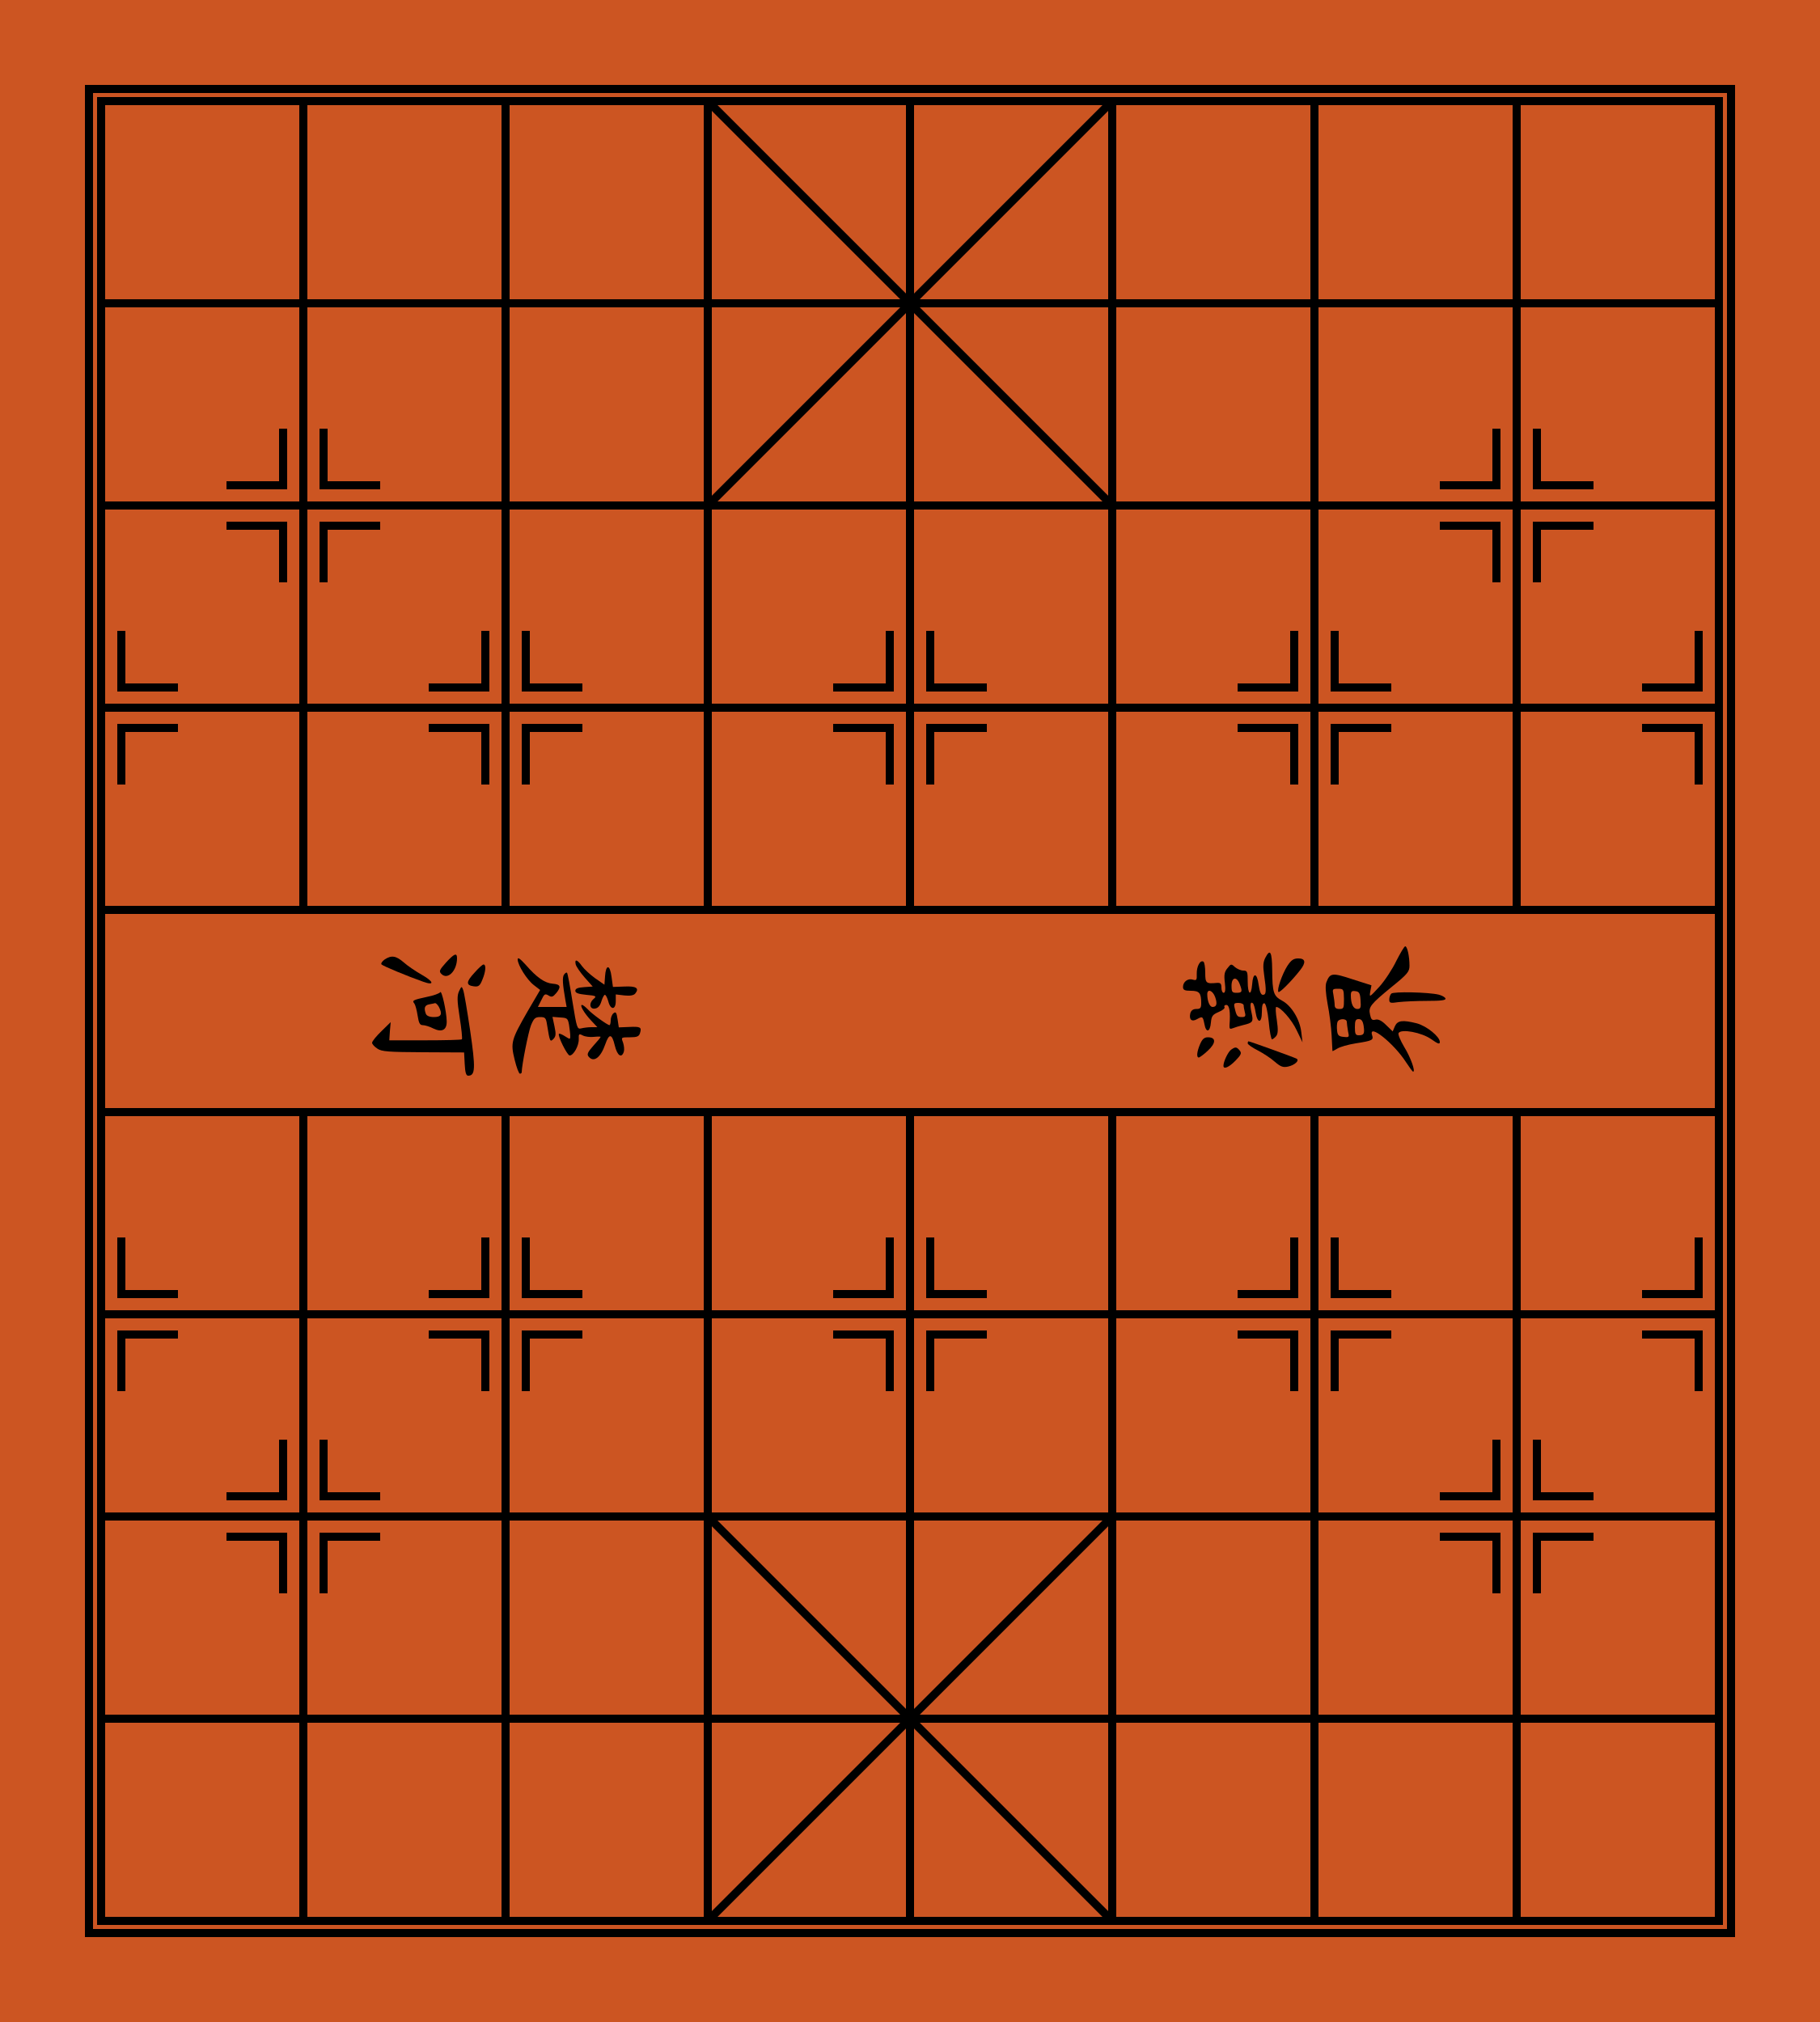
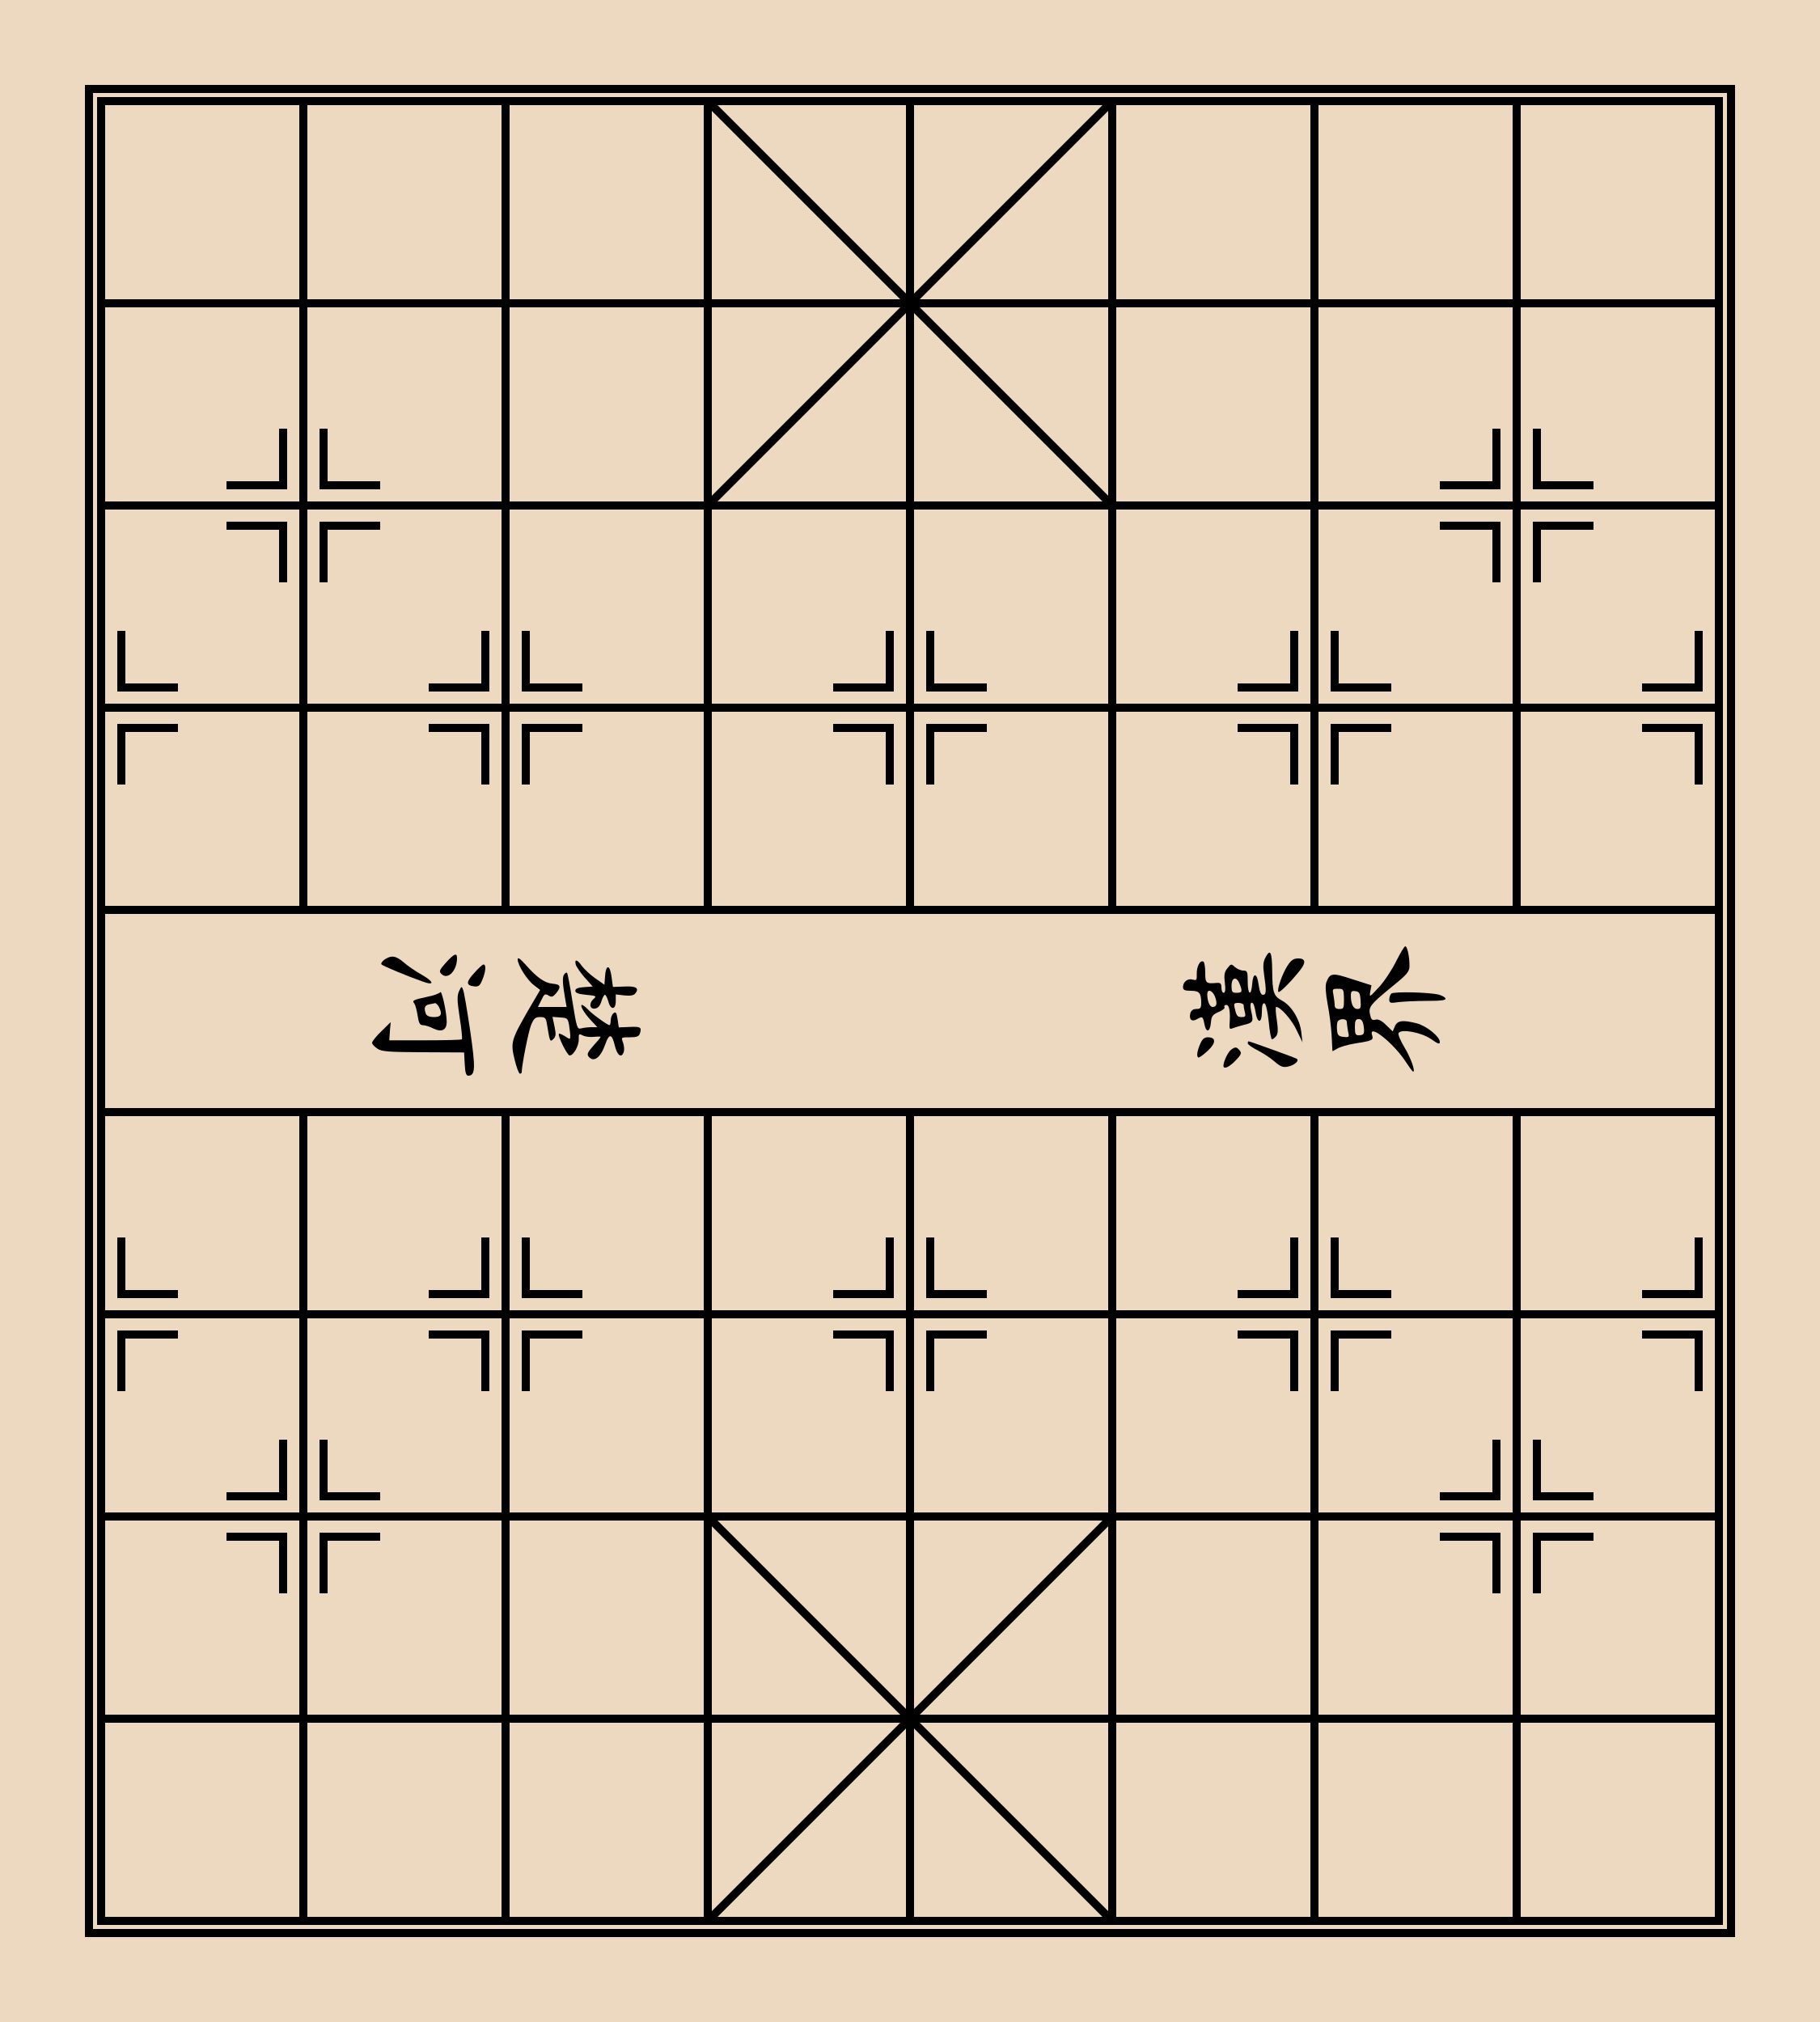
<svg xmlns="http://www.w3.org/2000/svg" xmlns:xlink="http://www.w3.org/1999/xlink" width="900" height="1000" version="1.1" id="svg5178">
-   <rect width="900" height="1000" x="0" y="0" id="rect4951" style="fill:#cc5522;stroke-width:0.913" />
-   <rect width="812" height="912" x="44" y="44" id="rect4953" style="fill:#cc5522;stroke:#000000;stroke-width:4" />
-   <rect width="800" height="900" x="50" y="50" id="rect4955" style="fill:#cc5522;stroke:#000000;stroke-width:4" />
+   <rect width="900" height="1000" x="0" y="0" id="rect4951" style="fill:#ECD9C0;stroke-width:0.913" />
+   <rect width="812" height="912" x="44" y="44" id="rect4953" style="fill:#ECD9C0;stroke:#000000;stroke-width:4" />
+   <rect width="800" height="900" x="50" y="50" id="rect4955" style="fill:#ECD9C0;stroke:#000000;stroke-width:4" />
  <defs id="defs5084">
    <g id="mark">
      <polygon points="8,38 12,38 12,12 38,12 38,8 8,8 " id="polygon4957" style="fill:#000000" />
    </g>
    <g id="mark2R">
      <use xlink:href="#mark" id="use4960" x="0" y="0" width="100%" height="100%" />
      <use xlink:href="#mark" transform="rotate(-90)" id="use4962" x="0" y="0" width="100%" height="100%" />
    </g>
    <g id="mark2L">
      <use xlink:href="#mark2R" transform="scale(-1)" id="use4965" x="0" y="0" width="100%" height="100%" />
    </g>
    <g id="mark4">
      <use xlink:href="#mark2R" id="use4968" x="0" y="0" width="100%" height="100%" />
      <use xlink:href="#mark2L" id="use4970" x="0" y="0" width="100%" height="100%" />
    </g>
    <g id="diagonal2">
      <polygon id="diagonal" points="100,100 0,0 " style="stroke:#000000;stroke-width:4" />
      <use xlink:href="#diagonal" transform="rotate(-90,100,100)" id="use4974" x="0" y="0" width="100%" height="100%" />
    </g>
    <g id="lattice32">
      <g id="lattice16">
        <g id="lattice4">
-           <rect id="lattice" width="100" height="100" x="0" y="0" style="fill:#cc5522;stroke:#000000;stroke-width:4" />
+           <rect id="lattice" width="100" height="100" x="0" y="0" style="fill:#ECD9C0;stroke:#000000;stroke-width:4" />
          <use xlink:href="#lattice" x="100" y="0" id="use4978" width="100%" height="100%" />
          <use xlink:href="#lattice" x="200" y="0" id="use4980" width="100%" height="100%" />
          <use xlink:href="#lattice" x="300" y="0" id="use4982" width="100%" height="100%" />
        </g>
        <use xlink:href="#lattice4" x="0" y="100" id="use4985" width="100%" height="100%" />
        <use xlink:href="#lattice4" x="0" y="200" id="use4987" width="100%" height="100%" />
        <use xlink:href="#lattice4" x="0" y="300" id="use4989" width="100%" height="100%" />
        <use xlink:href="#mark2R" x="0" y="300" id="use4991" width="100%" height="100%" />
        <use xlink:href="#mark4" x="100" y="200" id="use4993" width="100%" height="100%" />
        <use xlink:href="#mark4" x="200" y="300" id="use4995" width="100%" height="100%" />
        <use xlink:href="#mark2L" x="400" y="300" id="use4997" width="100%" height="100%" />
        <use xlink:href="#diagonal2" x="300" y="0" id="use4999" width="100%" height="100%" />
      </g>
      <use xlink:href="#lattice16" x="400" y="0" transform="matrix(-1,0,0,1,1200,0)" id="use5002" width="100%" height="100%" />
    </g>
    <g id="halfboard">
      <use xlink:href="#lattice32" x="50" y="6" id="use5005" width="100%" height="100%" />
    </g>
  </defs>
  <use xlink:href="#halfboard" x="0" y="144" id="use5086" width="100%" height="100%" transform="translate(0,-100)" />
  <use xlink:href="#halfboard" x="0" y="144" transform="rotate(180,450,550)" id="use5088" width="100%" height="100%" />
  <g id="g5401" transform="translate(0,-100)">
    <svg id="svg5176" version="1.1" viewBox="0 0 796 96" height="96" width="796" y="552" x="52">
      <g id="g5174" transform="matrix(0.1,0,0,-0.1,0,96)" style="fill:#000000">
        <path id="path5146" d="m 6385,728 c -19,-40 -57,-98 -84,-128 -49,-53 -50,-54 -45,-24 l 6,31 -94,30 c -100,33 -111,32 -129,-15 -6,-16 -4,-52 6,-107 9,-45 18,-116 20,-156 2,-41 4,-75 4,-77 1,-1 11,4 24,12 12,8 53,20 91,26 83,13 89,16 81,41 -19,60 107,-40 167,-133 17,-26 33,-48 36,-48 13,0 -13,72 -44,122 -19,32 -32,63 -28,69 13,22 114,3 161,-30 34,-24 43,-27 43,-14 0,26 -65,79 -114,92 -71,18 -95,14 -108,-14 l -11,-26 -33,32 c -22,22 -39,30 -53,26 -16,-4 -21,1 -26,25 -9,38 2,51 108,138 78,63 87,75 87,104 0,47 -11,96 -21,96 -5,0 -24,-33 -44,-72 z M 6126,540 c 0,-46 -1,-50 -23,-50 -16,0 -23,6 -23,19 0,10 -3,33 -6,50 -6,29 -5,31 22,31 28,0 29,-2 30,-50 z m 82,-7 c 3,-37 0,-43 -16,-43 -20,0 -32,25 -32,68 0,19 5,23 23,20 18,-2 23,-10 25,-45 z m -68,-107 c 0,-7 3,-28 6,-46 7,-30 6,-31 -22,-28 -23,2 -30,8 -32,31 -2,16 -1,35 2,43 7,18 46,18 46,0 z m 83,-18 c 6,-40 2,-48 -24,-48 -16,0 -19,7 -19,40 0,33 4,40 19,40 13,0 20,-9 24,-32 z" />
        <path id="path5148" d="m 5737,743 c -11,-21 -12,-42 -6,-83 12,-83 11,-100 -6,-100 -10,0 -16,16 -21,50 -8,61 -28,62 -32,2 -5,-62 -22,-51 -22,13 0,50 -2,55 -22,55 -12,0 -30,8 -41,17 -18,17 -20,17 -37,-5 -15,-18 -18,-33 -13,-72 4,-34 2,-50 -6,-50 -6,0 -11,11 -11,25 0,21 -5,25 -22,24 -54,-5 -58,-2 -58,50 0,28 -4,52 -9,55 -16,10 -34,-24 -33,-60 1,-31 -1,-34 -19,-29 -24,8 -49,-10 -49,-36 0,-15 8,-19 39,-19 42,0 51,-11 51,-61 0,-24 -4,-29 -24,-29 -16,0 -26,-7 -30,-22 -7,-30 7,-43 32,-29 29,16 30,15 38,-24 8,-45 28,-40 32,8 3,32 8,39 38,52 20,8 33,19 29,25 -3,5 1,10 9,10 16,0 21,-36 16,-99 -1,-20 2,-22 17,-16 10,4 32,11 49,15 50,12 53,16 43,61 -9,40 -6,59 8,46 3,-4 9,-23 12,-44 9,-56 31,-55 31,2 0,33 4,45 13,43 7,-3 15,-37 21,-91 4,-48 12,-87 16,-87 4,0 13,7 20,15 10,12 11,31 4,80 -6,36 -7,65 -3,65 21,0 76,-62 101,-115 l 29,-60 -6,50 c -7,63 -49,132 -95,156 -42,23 -48,39 -49,152 -1,91 -10,107 -34,60 z M 5610,614 c 15,-38 13,-44 -15,-44 -22,0 -25,4 -25,35 0,42 25,48 40,9 z m -121,-65 c 12,-34 7,-49 -13,-49 -14,0 -26,29 -26,63 0,29 27,19 39,-14 z m 141,-41 c 0,-7 3,-23 6,-35 5,-18 2,-23 -14,-23 -23,0 -27,4 -36,43 -6,24 -4,27 19,27 14,0 25,-6 25,-12 z" />
        <path id="path5150" d="m 1685,719 c -33,-37 -35,-43 -22,-56 31,-31 77,16 77,78 0,29 -14,23 -55,-22 z" />
        <path id="path5152" d="m 1381,734 c -12,-9 -19,-20 -14,-24 8,-8 128,-58 205,-85 58,-21 54,0 -6,34 -30,17 -70,44 -89,61 -39,34 -62,37 -96,14 z" />
        <path id="path5154" d="m 2040,735 c 0,-28 46,-101 80,-127 l 31,-24 -61,-104 c -82,-143 -86,-156 -65,-241 9,-38 21,-69 26,-69 5,0 9,3 9,8 0,33 33,200 46,232 14,34 21,40 45,40 25,0 29,-4 34,-37 14,-86 15,-88 32,-71 12,13 13,24 5,62 l -10,47 38,-3 c 35,-2 38,-4 44,-37 3,-20 6,-44 6,-55 0,-17 -1,-17 -26,-1 -14,9 -28,15 -30,12 -8,-8 41,-107 53,-107 19,0 46,48 45,81 -1,26 1,28 20,18 11,-6 36,-9 54,-7 19,2 34,2 34,0 0,-3 -16,-22 -36,-44 -28,-32 -33,-42 -23,-54 25,-30 59,-5 82,61 19,55 33,54 47,-5 12,-51 34,-66 45,-31 3,10 1,30 -4,45 -10,26 -10,26 34,26 35,0 45,4 50,21 9,29 2,33 -55,30 l -50,-2 -6,40 c -5,34 -9,39 -20,30 -8,-6 -14,-22 -14,-35 0,-13 -3,-24 -6,-24 -10,0 -89,57 -108,79 -11,11 -23,21 -28,21 -13,0 11,-41 45,-77 l 31,-33 h -30 c -16,0 -38,-3 -50,-6 -20,-5 -22,2 -43,132 -12,76 -24,141 -27,143 -3,3 -9,-1 -15,-9 -9,-14 -7,-47 7,-127 l 6,-33 h -71 -71 l 17,34 c 14,30 18,33 35,23 16,-10 22,-8 39,12 25,31 21,43 -18,46 -39,3 -79,31 -132,92 -29,32 -41,41 -41,28 z" />
        <path id="path5156" d="m 5846,703 c -26,-41 -53,-119 -44,-129 6,-5 66,55 108,109 29,37 26,57 -10,57 -23,0 -35,-8 -54,-37 z" />
        <path id="path5158" d="m 2327,710 c 3,-11 23,-40 44,-64 l 40,-45 -43,-3 c -30,-2 -43,-7 -43,-18 0,-11 15,-16 54,-20 48,-4 52,-7 38,-19 -26,-21 -22,-53 5,-49 15,2 25,13 32,36 5,17 13,32 17,32 5,0 12,-15 17,-32 11,-44 37,-44 37,1 v 33 l 42,-5 c 28,-3 46,0 54,9 22,27 5,38 -54,35 l -56,-2 -7,51 c -8,61 -28,62 -32,2 l -3,-42 -46,32 c -25,18 -54,45 -65,60 -23,33 -38,37 -31,8 z" />
        <path id="path5160" d="m 1826,669 c -42,-45 -42,-62 -3,-67 23,-3 30,2 42,32 17,40 20,76 6,76 -5,0 -25,-18 -45,-41 z" />
        <path id="path5162" d="m 1750,578 c -10,-22 -10,-46 3,-129 9,-57 14,-105 11,-109 -3,-3 -85,-5 -182,-5 h -177 l 3,45 4,45 -46,-45 c -25,-24 -46,-50 -46,-57 0,-7 12,-20 26,-29 21,-15 56,-17 227,-18 l 202,-1 3,-57 c 2,-42 7,-58 17,-58 36,0 37,37 10,223 -15,100 -30,191 -35,202 -7,19 -8,18 -20,-7 z" />
        <path id="path5164" d="m 1657,573 c -4,-6 -33,-17 -65,-23 -69,-15 -76,-18 -63,-33 5,-7 12,-33 16,-59 6,-38 11,-48 26,-48 10,0 34,-7 53,-17 42,-20 66,-6 65,36 -1,49 -25,156 -32,144 z m -7,-72 c 19,-37 12,-51 -24,-51 -22,0 -36,6 -40,16 -11,29 -6,43 17,47 12,2 25,5 29,6 4,0 12,-8 18,-18 z" />
        <path id="path5166" d="m 6360,566 c -6,-6 -10,-19 -10,-29 0,-18 5,-19 46,-13 26,3 89,6 141,6 69,0 94,3 91,12 -3,7 -18,15 -34,19 -49,12 -223,16 -234,5 z" />
        <path id="path5168" d="m 5414,315 c -16,-38 -18,-65 -6,-65 4,0 25,15 45,34 41,38 41,66 0,66 -18,0 -28,-9 -39,-35 z" />
        <path id="path5170" d="m 5650,320 c 0,-5 22,-21 50,-35 27,-14 65,-39 84,-56 29,-25 41,-29 65,-24 33,7 58,30 43,39 -10,6 -231,86 -238,86 -2,0 -4,-4 -4,-10 z" />
        <path id="path5172" d="m 5567,288 c -15,-12 -37,-58 -37,-79 0,-19 27,-8 60,26 28,29 31,37 20,50 -15,18 -21,19 -43,3 z" />
      </g>
    </svg>
  </g>
</svg>
